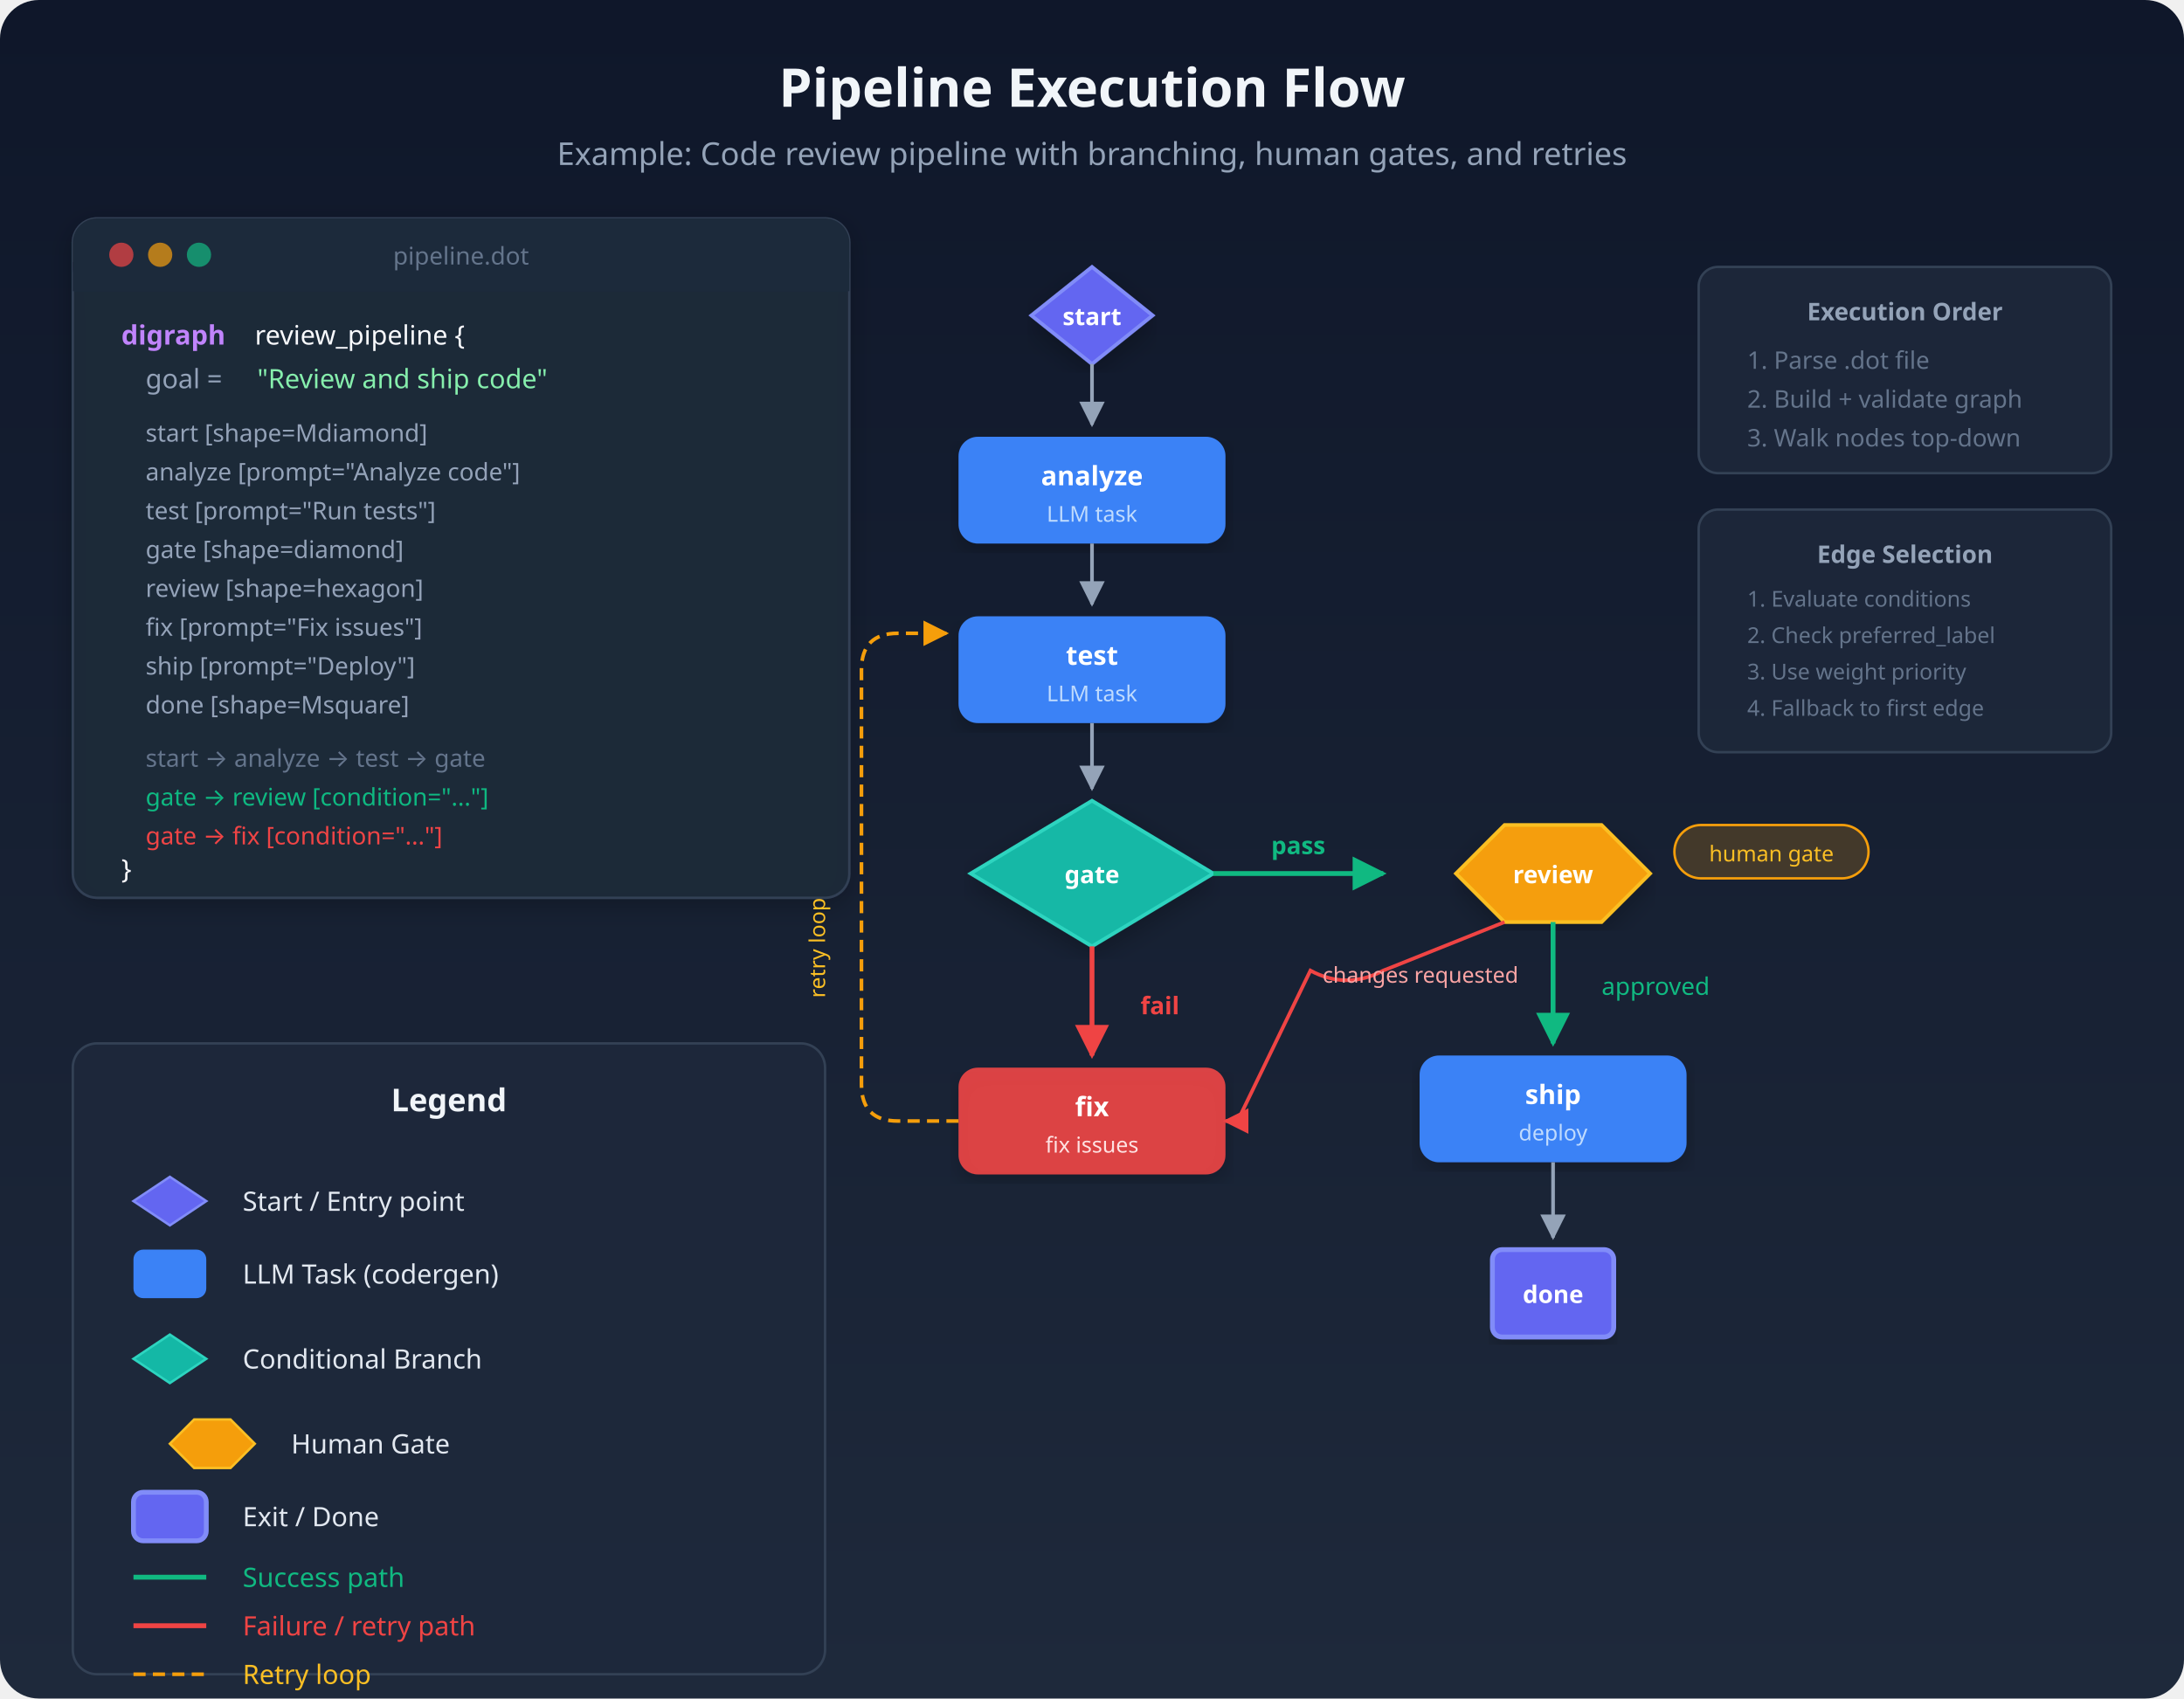
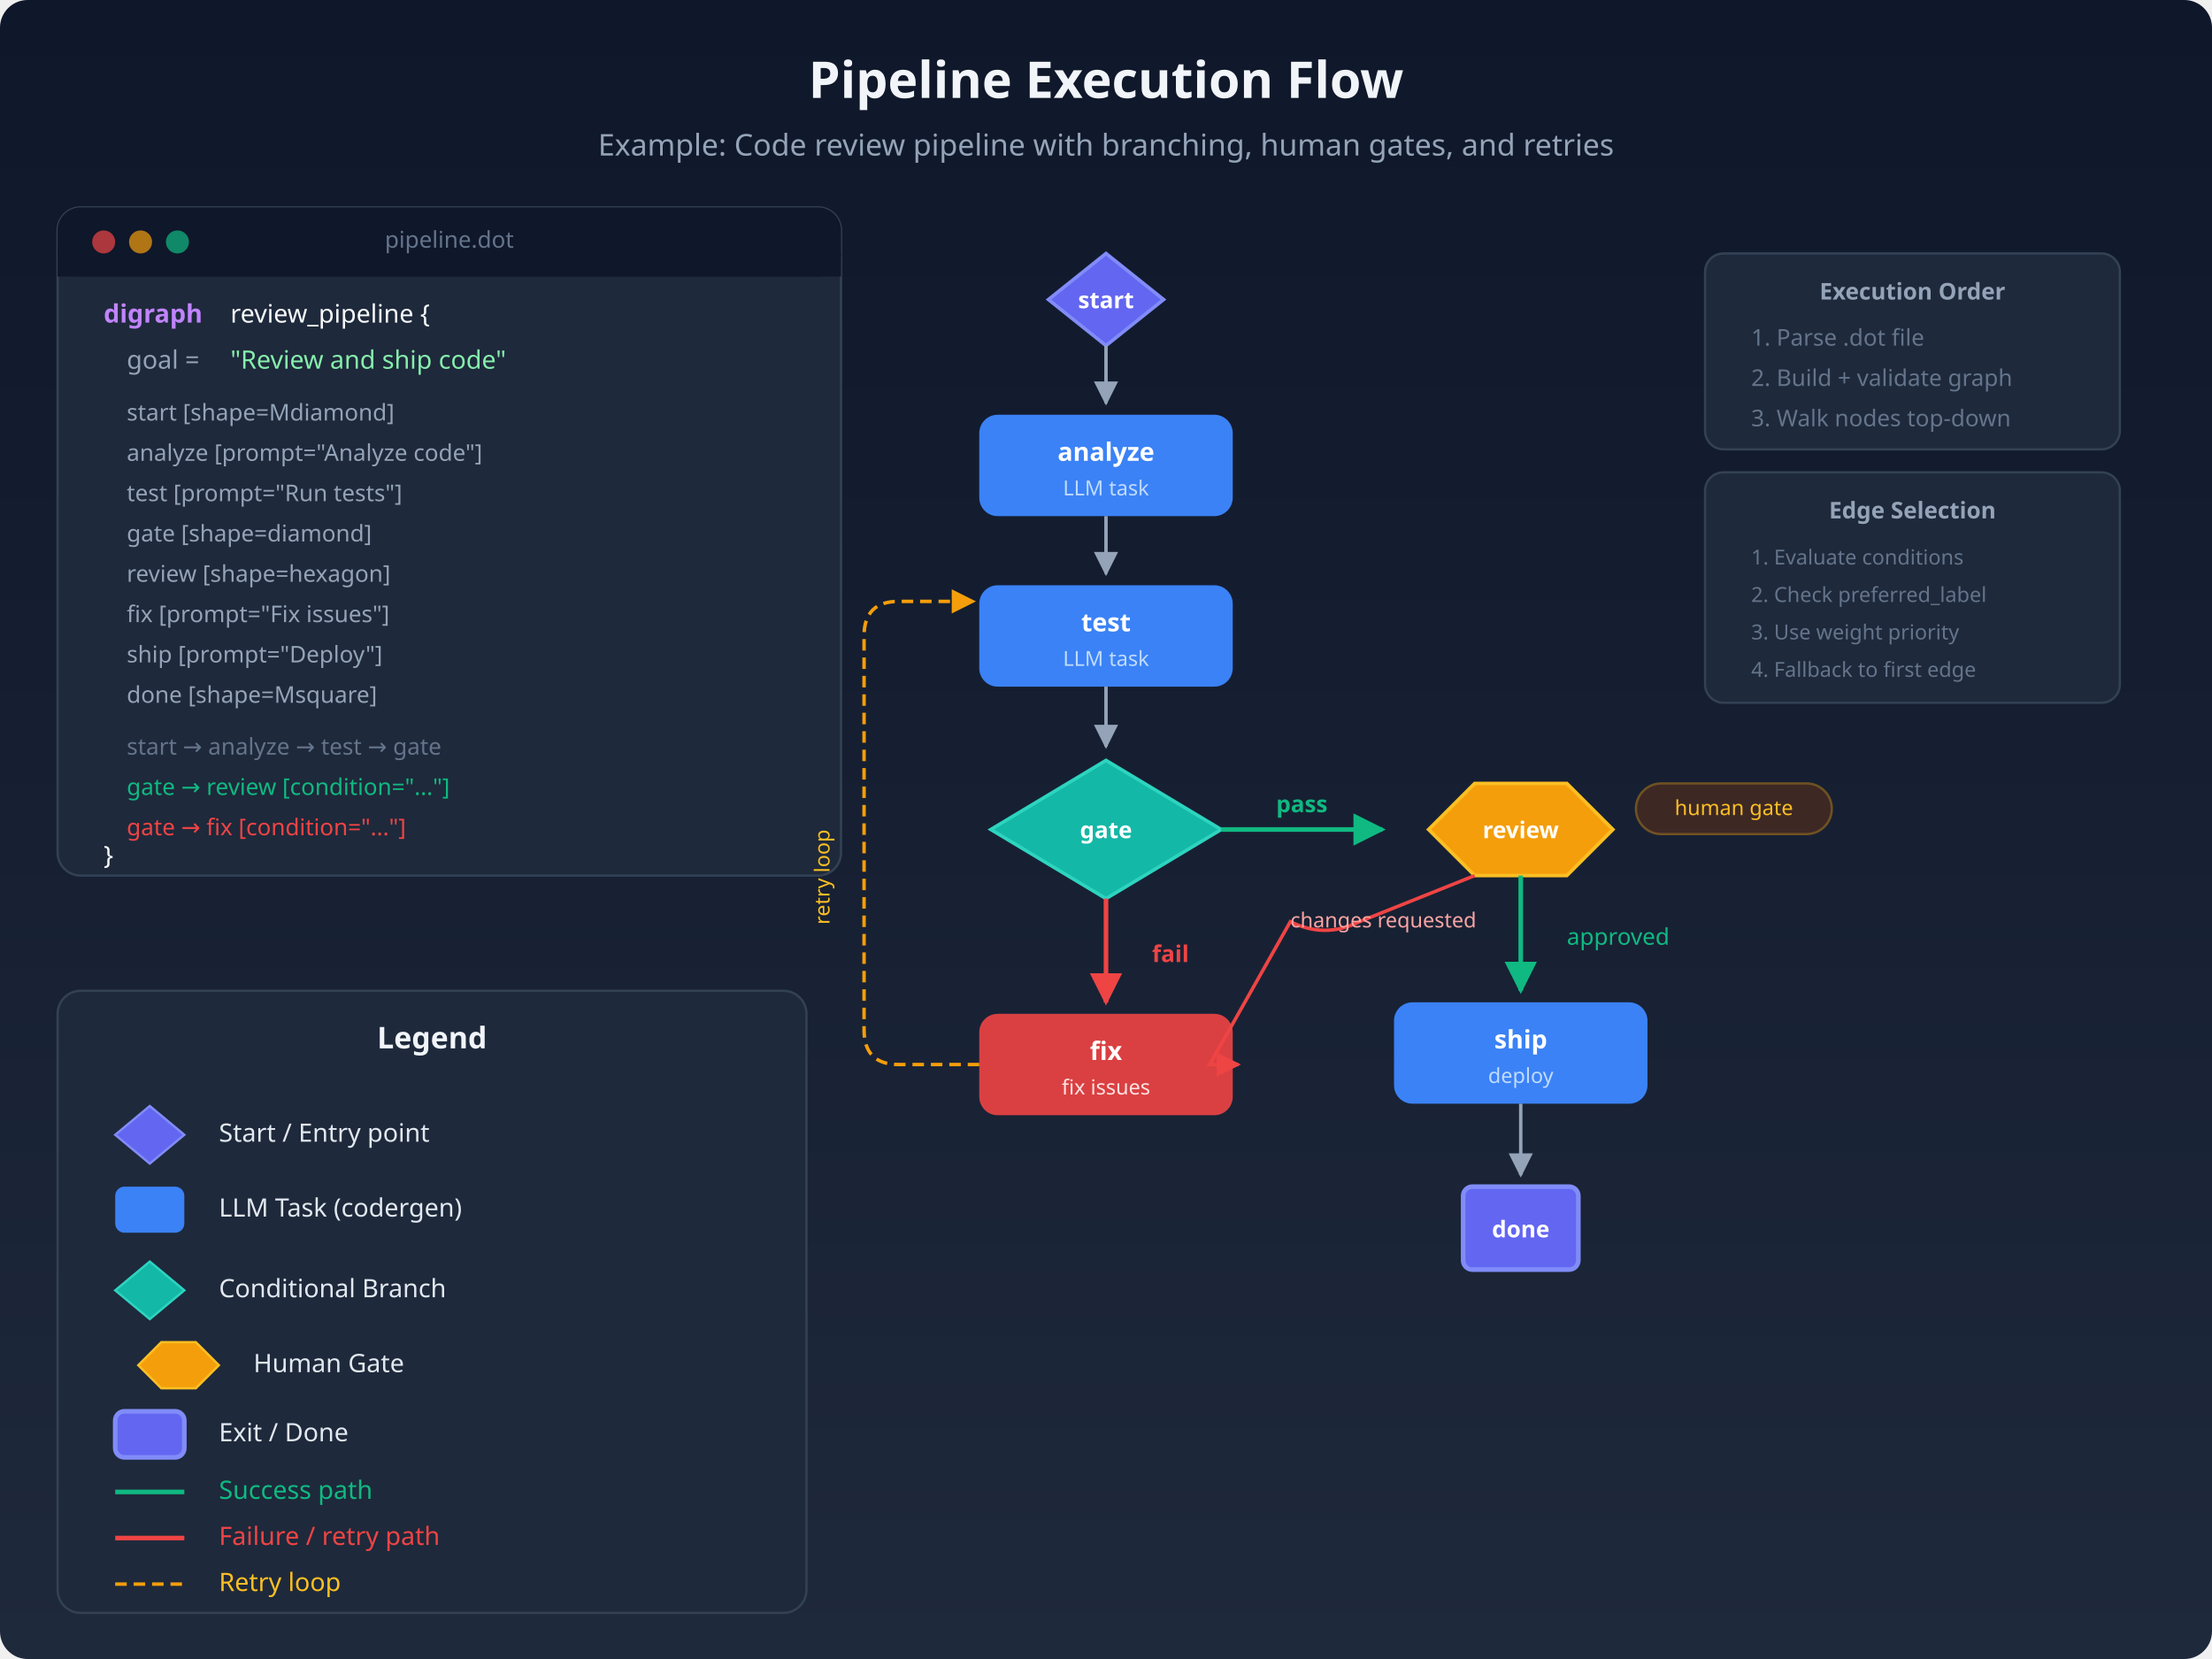
- <svg xmlns="http://www.w3.org/2000/svg" viewBox="0 0 900 700" font-family="'Segoe UI', system-ui, -apple-system, sans-serif">
+ <svg xmlns="http://www.w3.org/2000/svg" viewBox="0 0 3840 2880" width="3840" height="2880" font-family="Segoe UI, system-ui, sans-serif">
  <defs>
    <linearGradient id="bg3" x1="0" y1="0" x2="0" y2="1">
      <stop offset="0%" stop-color="#0f172a" />
      <stop offset="100%" stop-color="#1e293b" />
    </linearGradient>
-     <filter id="sh3" x="-3%" y="-3%" width="106%" height="112%">
-       <feDropShadow dx="0" dy="3" stdDeviation="5" flood-color="#000" flood-opacity="0.25" />
-     </filter>
    <marker id="arr2" viewBox="0 0 10 10" refX="9" refY="5" markerWidth="7" markerHeight="7" orient="auto-start-reverse">
      <path d="M 0 0 L 10 5 L 0 10 z" fill="#94a3b8" />
    </marker>
    <marker id="arr-green" viewBox="0 0 10 10" refX="9" refY="5" markerWidth="7" markerHeight="7" orient="auto-start-reverse">
      <path d="M 0 0 L 10 5 L 0 10 z" fill="#10b981" />
    </marker>
    <marker id="arr-red" viewBox="0 0 10 10" refX="9" refY="5" markerWidth="7" markerHeight="7" orient="auto-start-reverse">
      <path d="M 0 0 L 10 5 L 0 10 z" fill="#ef4444" />
    </marker>
    <marker id="arr-yellow" viewBox="0 0 10 10" refX="9" refY="5" markerWidth="7" markerHeight="7" orient="auto-start-reverse">
      <path d="M 0 0 L 10 5 L 0 10 z" fill="#f59e0b" />
    </marker>
  </defs>
-   <rect width="900" height="700" rx="16" fill="url(#bg3)" />
-   <text x="450" y="44" text-anchor="middle" fill="#f1f5f9" font-size="22" font-weight="700">Pipeline Execution Flow</text>
-   <text x="450" y="68" text-anchor="middle" fill="#94a3b8" font-size="13">Example: Code review pipeline with branching, human gates, and retries</text>
-   <g filter="url(#sh3)">
-     <rect x="30" y="90" width="320" height="280" rx="10" fill="rgba(30,41,59,0.95)" stroke="#334155" stroke-width="1" />
-     <rect x="30" y="90" width="320" height="30" rx="10" fill="#1e293b" />
-     <rect x="30" y="108" width="320" height="12" fill="#1e293b" />
-     <circle cx="50" cy="105" r="5" fill="#ef4444" opacity="0.7" />
-     <circle cx="66" cy="105" r="5" fill="#f59e0b" opacity="0.7" />
-     <circle cx="82" cy="105" r="5" fill="#10b981" opacity="0.7" />
-     <text x="190" y="109" text-anchor="middle" fill="#64748b" font-size="10">pipeline.dot</text>
-     <text x="50" y="142" fill="#c084fc" font-size="11" font-weight="600">digraph</text>
-     <text x="105" y="142" fill="#f8fafc" font-size="11">review_pipeline {</text>
-     <text x="60" y="160" fill="#94a3b8" font-size="11">goal = </text>
-     <text x="106" y="160" fill="#86efac" font-size="11">"Review and ship code"</text>
-     <text x="60" y="182" fill="#94a3b8" font-size="10">start    [shape=Mdiamond]</text>
-     <text x="60" y="198" fill="#94a3b8" font-size="10">analyze  [prompt="Analyze code"]</text>
-     <text x="60" y="214" fill="#94a3b8" font-size="10">test     [prompt="Run tests"]</text>
-     <text x="60" y="230" fill="#94a3b8" font-size="10">gate     [shape=diamond]</text>
-     <text x="60" y="246" fill="#94a3b8" font-size="10">review   [shape=hexagon]</text>
-     <text x="60" y="262" fill="#94a3b8" font-size="10">fix      [prompt="Fix issues"]</text>
-     <text x="60" y="278" fill="#94a3b8" font-size="10">ship     [prompt="Deploy"]</text>
-     <text x="60" y="294" fill="#94a3b8" font-size="10">done     [shape=Msquare]</text>
-     <text x="60" y="316" fill="#64748b" font-size="10">start → analyze → test → gate</text>
-     <text x="60" y="332" fill="#10b981" font-size="10">gate → review [condition="..."]</text>
-     <text x="60" y="348" fill="#ef4444" font-size="10">gate → fix [condition="..."]</text>
-     <text x="50" y="362" fill="#f8fafc" font-size="11">}</text>
-   </g>
-   <g filter="url(#sh3)">
-     <polygon points="450,110 475,130 450,150 425,130" fill="#6366f1" stroke="#818cf8" stroke-width="1.5" />
-     <text x="450" y="134" text-anchor="middle" fill="#fff" font-size="10" font-weight="600">start</text>
-   </g>
-   <line x1="450" y1="150" x2="450" y2="175" stroke="#94a3b8" stroke-width="1.5" marker-end="url(#arr2)" />
-   <g filter="url(#sh3)">
-     <rect x="395" y="180" width="110" height="44" rx="8" fill="#3b82f6" />
-     <text x="450" y="200" text-anchor="middle" fill="#fff" font-size="11" font-weight="600">analyze</text>
-     <text x="450" y="215" text-anchor="middle" fill="#bfdbfe" font-size="9">LLM task</text>
-   </g>
-   <line x1="450" y1="224" x2="450" y2="249" stroke="#94a3b8" stroke-width="1.5" marker-end="url(#arr2)" />
-   <g filter="url(#sh3)">
-     <rect x="395" y="254" width="110" height="44" rx="8" fill="#3b82f6" />
-     <text x="450" y="274" text-anchor="middle" fill="#fff" font-size="11" font-weight="600">test</text>
-     <text x="450" y="289" text-anchor="middle" fill="#bfdbfe" font-size="9">LLM task</text>
-   </g>
-   <line x1="450" y1="298" x2="450" y2="325" stroke="#94a3b8" stroke-width="1.5" marker-end="url(#arr2)" />
-   <g filter="url(#sh3)">
-     <polygon points="450,330 500,360 450,390 400,360" fill="#14b8a6" stroke="#2dd4bf" stroke-width="1.5" />
-     <text x="450" y="364" text-anchor="middle" fill="#fff" font-size="10" font-weight="600">gate</text>
-   </g>
-   <line x1="500" y1="360" x2="570" y2="360" stroke="#10b981" stroke-width="2" marker-end="url(#arr-green)" />
-   <text x="535" y="352" text-anchor="middle" fill="#10b981" font-size="10" font-weight="600">pass</text>
-   <g filter="url(#sh3)">
-     <polygon points="620,340 660,340 680,360 660,380 620,380 600,360" fill="#f59e0b" stroke="#fbbf24" stroke-width="1.5" />
-     <text x="640" y="364" text-anchor="middle" fill="#fff" font-size="10" font-weight="600">review</text>
+   <rect width="3840" height="2880" rx="48" fill="url(#bg3)" />
+   <text x="1920" y="170" text-anchor="middle" fill="#f1f5f9" font-size="88" font-weight="700">Pipeline Execution Flow</text>
+   <text x="1920" y="270" text-anchor="middle" fill="#94a3b8" font-size="52">Example: Code review pipeline with branching, human gates, and retries</text>
+   <g>
+     <rect x="100" y="360" width="1360" height="1160" rx="40" fill="#1e293b" stroke="#334155" stroke-width="4" />
+     <rect x="100" y="360" width="1360" height="120" rx="40" fill="#0f172a" />
+     <rect x="100" y="440" width="1360" height="40" fill="#0f172a" />
+     <circle cx="180" cy="420" r="20" fill="#ef4444" opacity="0.7" />
+     <circle cx="244" cy="420" r="20" fill="#f59e0b" opacity="0.7" />
+     <circle cx="308" cy="420" r="20" fill="#10b981" opacity="0.7" />
+     <text x="780" y="430" text-anchor="middle" fill="#64748b" font-size="40">pipeline.dot</text>
+     <text x="180" y="560" fill="#c084fc" font-size="44" font-weight="600">digraph</text>
+     <text x="400" y="560" fill="#f8fafc" font-size="44">review_pipeline {</text>
+     <text x="220" y="640" fill="#94a3b8" font-size="44">goal = </text>
+     <text x="400" y="640" fill="#86efac" font-size="44">"Review and ship code"</text>
+     <text x="220" y="730" fill="#94a3b8" font-size="40">start    [shape=Mdiamond]</text>
+     <text x="220" y="800" fill="#94a3b8" font-size="40">analyze  [prompt="Analyze code"]</text>
+     <text x="220" y="870" fill="#94a3b8" font-size="40">test     [prompt="Run tests"]</text>
+     <text x="220" y="940" fill="#94a3b8" font-size="40">gate     [shape=diamond]</text>
+     <text x="220" y="1010" fill="#94a3b8" font-size="40">review   [shape=hexagon]</text>
+     <text x="220" y="1080" fill="#94a3b8" font-size="40">fix      [prompt="Fix issues"]</text>
+     <text x="220" y="1150" fill="#94a3b8" font-size="40">ship     [prompt="Deploy"]</text>
+     <text x="220" y="1220" fill="#94a3b8" font-size="40">done     [shape=Msquare]</text>
+     <text x="220" y="1310" fill="#64748b" font-size="40">start → analyze → test → gate</text>
+     <text x="220" y="1380" fill="#10b981" font-size="40">gate → review [condition="..."]</text>
+     <text x="220" y="1450" fill="#ef4444" font-size="40">gate → fix [condition="..."]</text>
+     <text x="180" y="1500" fill="#f8fafc" font-size="44">}</text>
  </g>
  <g>
-     <rect x="690" y="340" width="80" height="22" rx="11" fill="rgba(245,158,11,0.2)" stroke="#f59e0b" stroke-width="1" />
-     <text x="730" y="355" text-anchor="middle" fill="#fbbf24" font-size="9">human gate</text>
+     <polygon points="1920,440 2020,520 1920,600 1820,520" fill="#6366f1" stroke="#818cf8" stroke-width="6" />
+     <text x="1920" y="535" text-anchor="middle" fill="#fff" font-size="40" font-weight="600">start</text>
  </g>
-   <line x1="640" y1="380" x2="640" y2="430" stroke="#10b981" stroke-width="2" marker-end="url(#arr-green)" />
-   <text x="660" y="410" fill="#10b981" font-size="10">approved</text>
-   <g filter="url(#sh3)">
-     <rect x="585" y="435" width="110" height="44" rx="8" fill="#3b82f6" />
-     <text x="640" y="455" text-anchor="middle" fill="#fff" font-size="11" font-weight="600">ship</text>
-     <text x="640" y="470" text-anchor="middle" fill="#bfdbfe" font-size="9">deploy</text>
+   <line x1="1920" y1="600" x2="1920" y2="700" stroke="#94a3b8" stroke-width="6" marker-end="url(#arr2)" />
+   <g>
+     <rect x="1700" y="720" width="440" height="176" rx="32" fill="#3b82f6" />
+     <text x="1920" y="800" text-anchor="middle" fill="#fff" font-size="44" font-weight="600">analyze</text>
+     <text x="1920" y="860" text-anchor="middle" fill="#bfdbfe" font-size="36">LLM task</text>
  </g>
-   <line x1="640" y1="479" x2="640" y2="510" stroke="#94a3b8" stroke-width="1.5" marker-end="url(#arr2)" />
-   <g filter="url(#sh3)">
-     <rect x="615" y="515" width="50" height="36" rx="4" fill="#6366f1" stroke="#818cf8" stroke-width="2" />
-     <text x="640" y="537" text-anchor="middle" fill="#fff" font-size="10" font-weight="600">done</text>
+   <line x1="1920" y1="896" x2="1920" y2="996" stroke="#94a3b8" stroke-width="6" marker-end="url(#arr2)" />
+   <g>
+     <rect x="1700" y="1016" width="440" height="176" rx="32" fill="#3b82f6" />
+     <text x="1920" y="1096" text-anchor="middle" fill="#fff" font-size="44" font-weight="600">test</text>
+     <text x="1920" y="1156" text-anchor="middle" fill="#bfdbfe" font-size="36">LLM task</text>
  </g>
-   <line x1="450" y1="390" x2="450" y2="435" stroke="#ef4444" stroke-width="2" marker-end="url(#arr-red)" />
-   <text x="470" y="418" fill="#ef4444" font-size="10" font-weight="600">fail</text>
-   <g filter="url(#sh3)">
-     <rect x="395" y="440" width="110" height="44" rx="8" fill="#ef4444" opacity="0.9" />
-     <text x="450" y="460" text-anchor="middle" fill="#fff" font-size="11" font-weight="600">fix</text>
-     <text x="450" y="475" text-anchor="middle" fill="#fee2e2" font-size="9">fix issues</text>
+   <line x1="1920" y1="1192" x2="1920" y2="1296" stroke="#94a3b8" stroke-width="6" marker-end="url(#arr2)" />
+   <g>
+     <polygon points="1920,1320 2120,1440 1920,1560 1720,1440" fill="#14b8a6" stroke="#2dd4bf" stroke-width="6" />
+     <text x="1920" y="1455" text-anchor="middle" fill="#fff" font-size="40" font-weight="600">gate</text>
  </g>
-   <path d="M 395 462 L 370 462 Q 355 462 355 447 L 355 276 Q 355 261 370 261 L 390 261" stroke="#f59e0b" stroke-width="1.5" fill="none" stroke-dasharray="5,3" marker-end="url(#arr-yellow)" />
-   <text x="340" y="370" fill="#fbbf24" font-size="9" text-anchor="end" transform="rotate(-90 340 370)">retry loop</text>
-   <path d="M 620 380 L 570 400 Q 555 408 540 400 L 510 462 L 505 462" stroke="#ef4444" stroke-width="1.5" fill="none" marker-end="url(#arr-red)" />
-   <text x="545" y="405" fill="#fca5a5" font-size="9">changes requested</text>
-   <g transform="translate(30, 430)">
-     <rect width="310" height="260" rx="10" fill="rgba(30,41,59,0.85)" stroke="#334155" stroke-width="1" />
-     <text x="155" y="28" text-anchor="middle" fill="#f1f5f9" font-size="13" font-weight="700">Legend</text>
-     <polygon points="40,55 55,65 40,75 25,65" fill="#6366f1" stroke="#818cf8" stroke-width="1" />
-     <text x="70" y="69" fill="#e2e8f0" font-size="11">Start / Entry point</text>
-     <rect x="25" y="85" width="30" height="20" rx="4" fill="#3b82f6" />
-     <text x="70" y="99" fill="#e2e8f0" font-size="11">LLM Task (codergen)</text>
-     <polygon points="40,120 55,130 40,140 25,130" fill="#14b8a6" stroke="#2dd4bf" stroke-width="1" />
-     <text x="70" y="134" fill="#e2e8f0" font-size="11">Conditional Branch</text>
-     <polygon points="50,155 65,155 75,165 65,175 50,175 40,165" fill="#f59e0b" stroke="#fbbf24" stroke-width="1" />
-     <text x="90" y="169" fill="#e2e8f0" font-size="11">Human Gate</text>
-     <rect x="25" y="185" width="30" height="20" rx="4" fill="#6366f1" stroke="#818cf8" stroke-width="2" />
-     <text x="70" y="199" fill="#e2e8f0" font-size="11">Exit / Done</text>
-     <line x1="25" y1="220" x2="55" y2="220" stroke="#10b981" stroke-width="2" />
-     <text x="70" y="224" fill="#10b981" font-size="11">Success path</text>
-     <line x1="25" y1="240" x2="55" y2="240" stroke="#ef4444" stroke-width="2" />
-     <text x="70" y="244" fill="#ef4444" font-size="11">Failure / retry path</text>
-     <line x1="25" y1="260" x2="55" y2="260" stroke="#f59e0b" stroke-width="1.5" stroke-dasharray="5,3" />
-     <text x="70" y="264" fill="#fbbf24" font-size="11">Retry loop</text>
+   <line x1="2120" y1="1440" x2="2400" y2="1440" stroke="#10b981" stroke-width="8" marker-end="url(#arr-green)" />
+   <text x="2260" y="1410" text-anchor="middle" fill="#10b981" font-size="40" font-weight="600">pass</text>
+   <g>
+     <polygon points="2560,1360 2720,1360 2800,1440 2720,1520 2560,1520 2480,1440" fill="#f59e0b" stroke="#fbbf24" stroke-width="6" />
+     <text x="2640" y="1455" text-anchor="middle" fill="#fff" font-size="40" font-weight="600">review</text>
  </g>
  <g>
-     <rect x="700" y="110" width="170" height="85" rx="8" fill="rgba(30,41,59,0.85)" stroke="#334155" stroke-width="1" />
-     <text x="785" y="132" text-anchor="middle" fill="#94a3b8" font-size="10" font-weight="600">Execution Order</text>
-     <text x="720" y="152" fill="#64748b" font-size="10">1. Parse .dot file</text>
-     <text x="720" y="168" fill="#64748b" font-size="10">2. Build + validate graph</text>
-     <text x="720" y="184" fill="#64748b" font-size="10">3. Walk nodes top-down</text>
+     <rect x="2840" y="1360" width="340" height="88" rx="44" fill="#78350f" opacity="0.4" stroke="#f59e0b" stroke-width="4" />
+     <text x="3010" y="1415" text-anchor="middle" fill="#fbbf24" font-size="36">human gate</text>
+   </g>
+   <line x1="2640" y1="1520" x2="2640" y2="1720" stroke="#10b981" stroke-width="8" marker-end="url(#arr-green)" />
+   <text x="2720" y="1640" fill="#10b981" font-size="40">approved</text>
+   <g>
+     <rect x="2420" y="1740" width="440" height="176" rx="32" fill="#3b82f6" />
+     <text x="2640" y="1820" text-anchor="middle" fill="#fff" font-size="44" font-weight="600">ship</text>
+     <text x="2640" y="1880" text-anchor="middle" fill="#bfdbfe" font-size="36">deploy</text>
+   </g>
+   <line x1="2640" y1="1916" x2="2640" y2="2040" stroke="#94a3b8" stroke-width="6" marker-end="url(#arr2)" />
+   <g>
+     <rect x="2540" y="2060" width="200" height="144" rx="16" fill="#6366f1" stroke="#818cf8" stroke-width="8" />
+     <text x="2640" y="2148" text-anchor="middle" fill="#fff" font-size="40" font-weight="600">done</text>
+   </g>
+   <line x1="1920" y1="1560" x2="1920" y2="1740" stroke="#ef4444" stroke-width="8" marker-end="url(#arr-red)" />
+   <text x="2000" y="1670" fill="#ef4444" font-size="40" font-weight="600">fail</text>
+   <g>
+     <rect x="1700" y="1760" width="440" height="176" rx="32" fill="#ef4444" opacity="0.9" />
+     <text x="1920" y="1840" text-anchor="middle" fill="#fff" font-size="44" font-weight="600">fix</text>
+     <text x="1920" y="1900" text-anchor="middle" fill="#fee2e2" font-size="36">fix issues</text>
+   </g>
+   <path d="M 1700 1848 L 1560 1848 Q 1500 1848 1500 1788 L 1500 1104 Q 1500 1044 1560 1044 L 1690 1044" stroke="#f59e0b" stroke-width="6" fill="none" stroke-dasharray="20,12" marker-end="url(#arr-yellow)" />
+   <text x="1440" y="1440" fill="#fbbf24" font-size="36" text-anchor="end" transform="rotate(-90 1440 1440)">retry loop</text>
+   <path d="M 2560 1520 L 2360 1600 Q 2300 1630 2240 1600 L 2100 1848 L 2150 1848" stroke="#ef4444" stroke-width="6" fill="none" marker-end="url(#arr-red)" />
+   <text x="2240" y="1610" fill="#fca5a5" font-size="36">changes requested</text>
+   <g transform="translate(100, 1720)">
+     <rect width="1300" height="1080" rx="40" fill="#1e293b" stroke="#334155" stroke-width="4" />
+     <text x="650" y="100" text-anchor="middle" fill="#f1f5f9" font-size="52" font-weight="700">Legend</text>
+     <polygon points="160,200 220,250 160,300 100,250" fill="#6366f1" stroke="#818cf8" stroke-width="4" />
+     <text x="280" y="262" fill="#e2e8f0" font-size="44">Start / Entry point</text>
+     <rect x="100" y="340" width="120" height="80" rx="16" fill="#3b82f6" />
+     <text x="280" y="392" fill="#e2e8f0" font-size="44">LLM Task (codergen)</text>
+     <polygon points="160,470 220,520 160,570 100,520" fill="#14b8a6" stroke="#2dd4bf" stroke-width="4" />
+     <text x="280" y="532" fill="#e2e8f0" font-size="44">Conditional Branch</text>
+     <polygon points="180,610 240,610 280,650 240,690 180,690 140,650" fill="#f59e0b" stroke="#fbbf24" stroke-width="4" />
+     <text x="340" y="662" fill="#e2e8f0" font-size="44">Human Gate</text>
+     <rect x="100" y="730" width="120" height="80" rx="16" fill="#6366f1" stroke="#818cf8" stroke-width="8" />
+     <text x="280" y="782" fill="#e2e8f0" font-size="44">Exit / Done</text>
+     <line x1="100" y1="870" x2="220" y2="870" stroke="#10b981" stroke-width="8" />
+     <text x="280" y="882" fill="#10b981" font-size="44">Success path</text>
+     <line x1="100" y1="950" x2="220" y2="950" stroke="#ef4444" stroke-width="8" />
+     <text x="280" y="962" fill="#ef4444" font-size="44">Failure / retry path</text>
+     <line x1="100" y1="1030" x2="220" y2="1030" stroke="#f59e0b" stroke-width="6" stroke-dasharray="20,12" />
+     <text x="280" y="1042" fill="#fbbf24" font-size="44">Retry loop</text>
  </g>
  <g>
-     <rect x="700" y="210" width="170" height="100" rx="8" fill="rgba(30,41,59,0.85)" stroke="#334155" stroke-width="1" />
-     <text x="785" y="232" text-anchor="middle" fill="#94a3b8" font-size="10" font-weight="600">Edge Selection</text>
-     <text x="720" y="250" fill="#64748b" font-size="9">1. Evaluate conditions</text>
-     <text x="720" y="265" fill="#64748b" font-size="9">2. Check preferred_label</text>
-     <text x="720" y="280" fill="#64748b" font-size="9">3. Use weight priority</text>
-     <text x="720" y="295" fill="#64748b" font-size="9">4. Fallback to first edge</text>
+     <rect x="2960" y="440" width="720" height="340" rx="32" fill="#1e293b" stroke="#334155" stroke-width="4" />
+     <text x="3320" y="520" text-anchor="middle" fill="#94a3b8" font-size="40" font-weight="600">Execution Order</text>
+     <text x="3040" y="600" fill="#64748b" font-size="40">1. Parse .dot file</text>
+     <text x="3040" y="670" fill="#64748b" font-size="40">2. Build + validate graph</text>
+     <text x="3040" y="740" fill="#64748b" font-size="40">3. Walk nodes top-down</text>
+   </g>
+   <g>
+     <rect x="2960" y="820" width="720" height="400" rx="32" fill="#1e293b" stroke="#334155" stroke-width="4" />
+     <text x="3320" y="900" text-anchor="middle" fill="#94a3b8" font-size="40" font-weight="600">Edge Selection</text>
+     <text x="3040" y="980" fill="#64748b" font-size="36">1. Evaluate conditions</text>
+     <text x="3040" y="1045" fill="#64748b" font-size="36">2. Check preferred_label</text>
+     <text x="3040" y="1110" fill="#64748b" font-size="36">3. Use weight priority</text>
+     <text x="3040" y="1175" fill="#64748b" font-size="36">4. Fallback to first edge</text>
  </g>
</svg>
